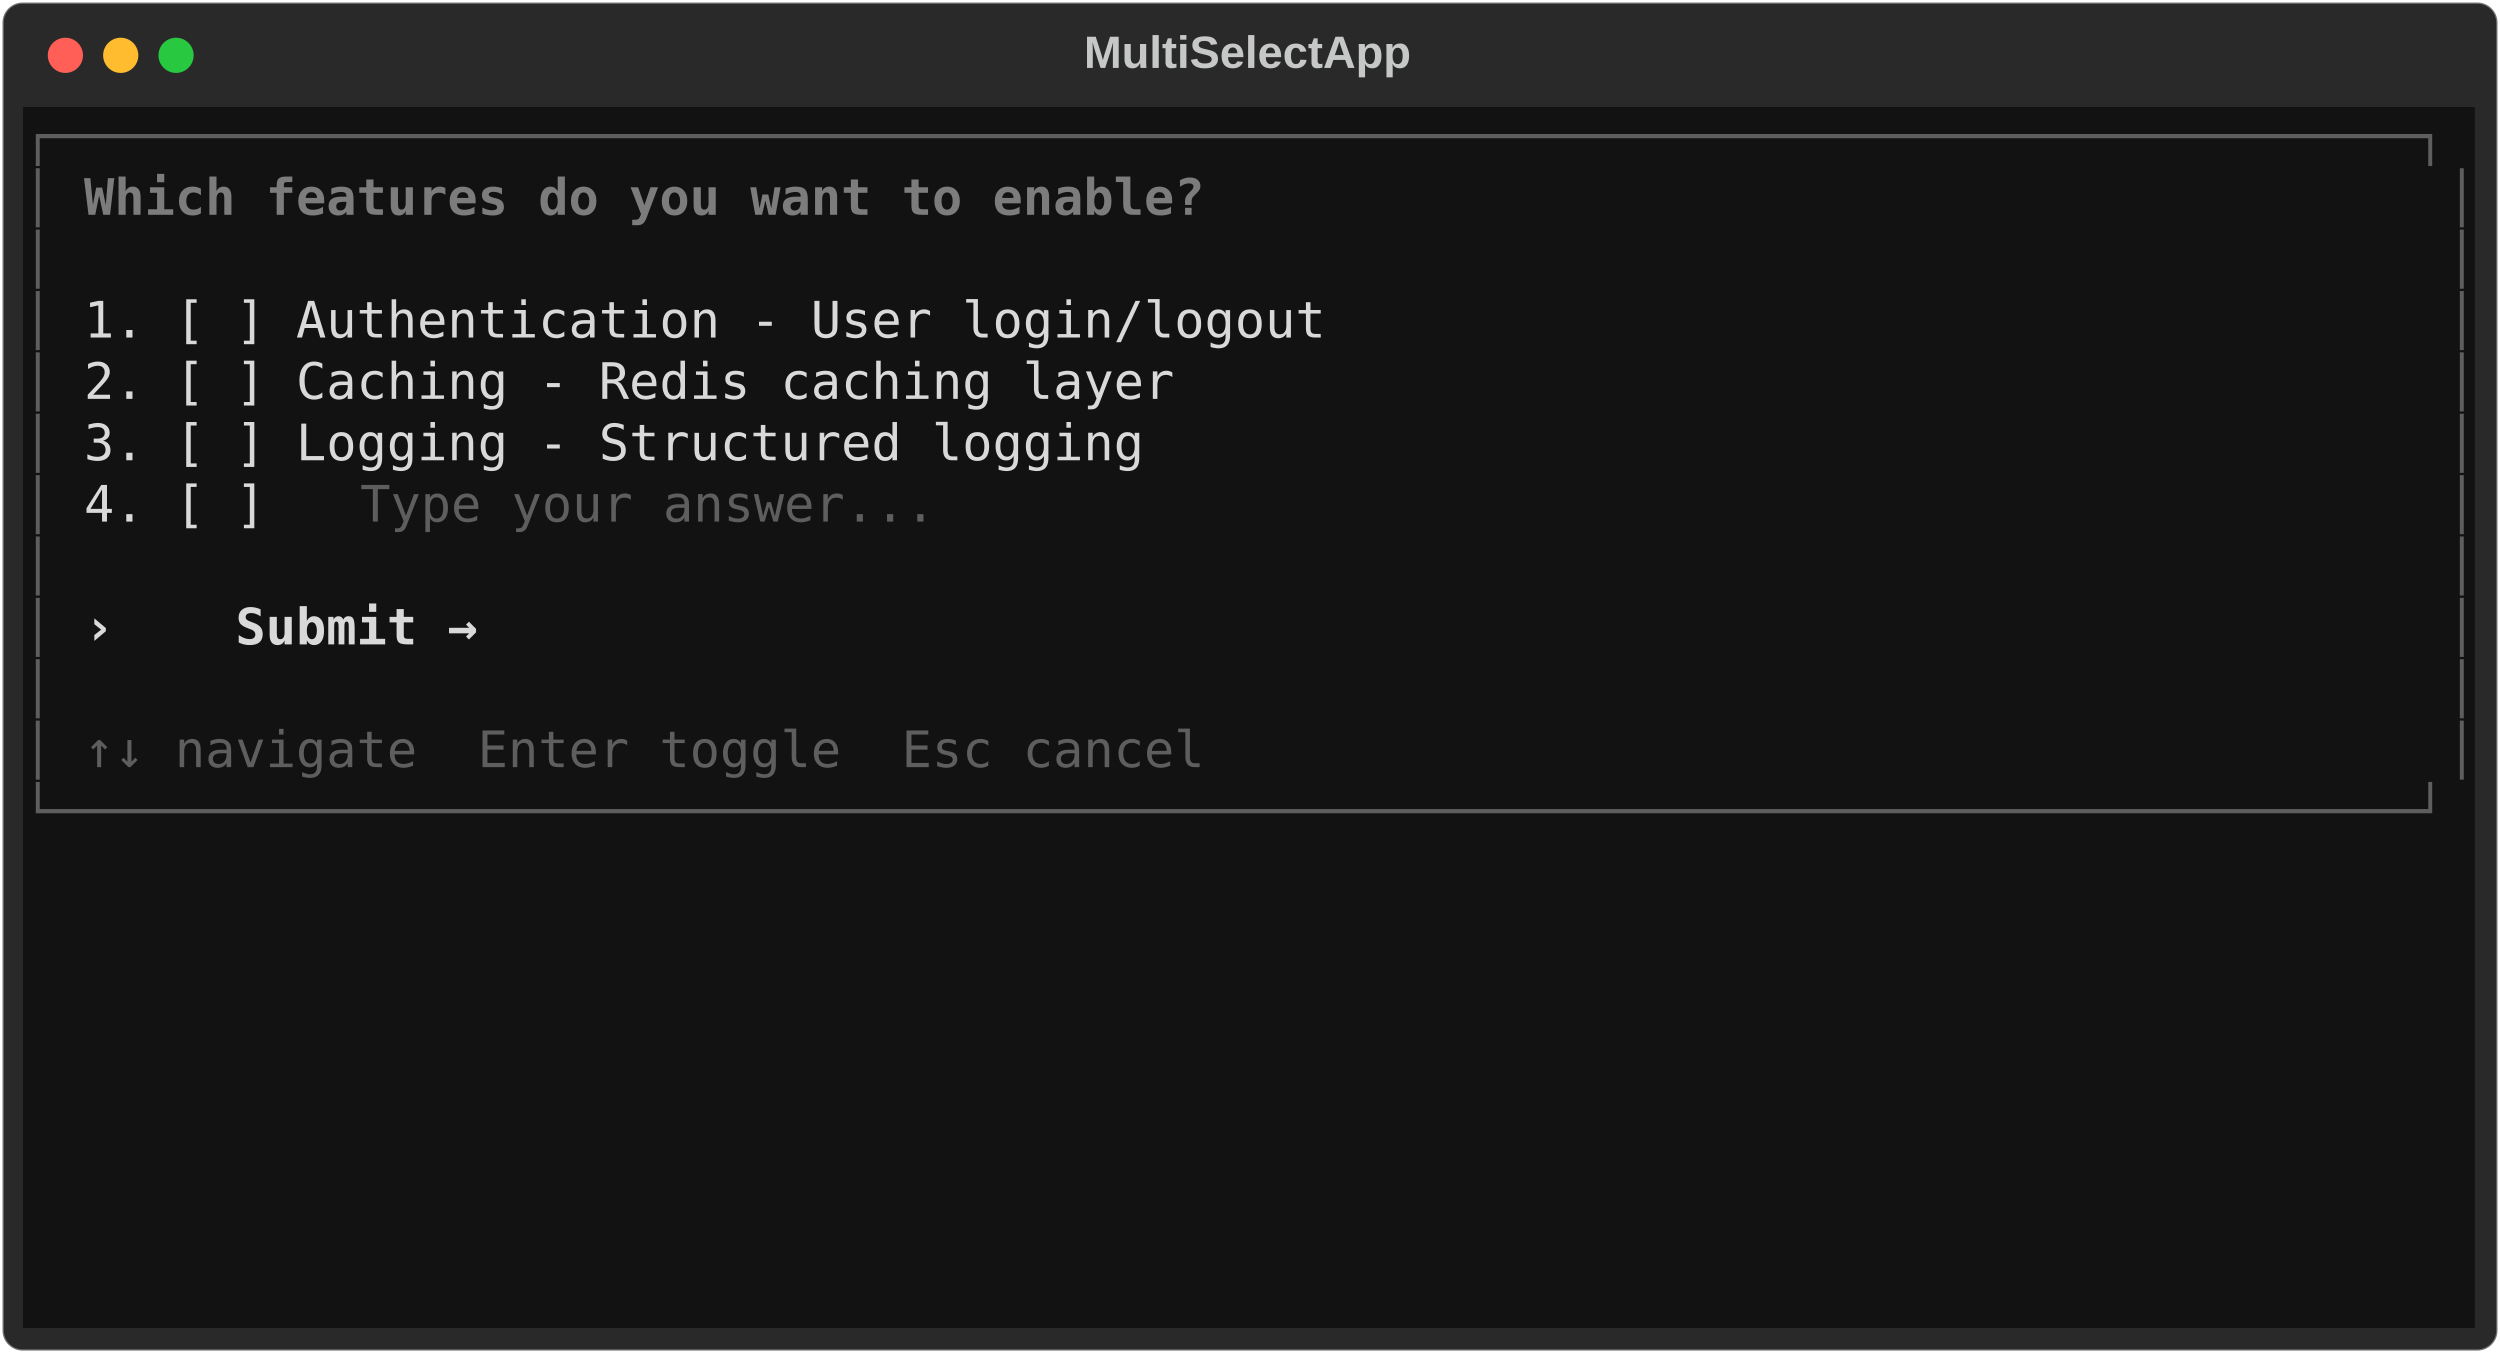
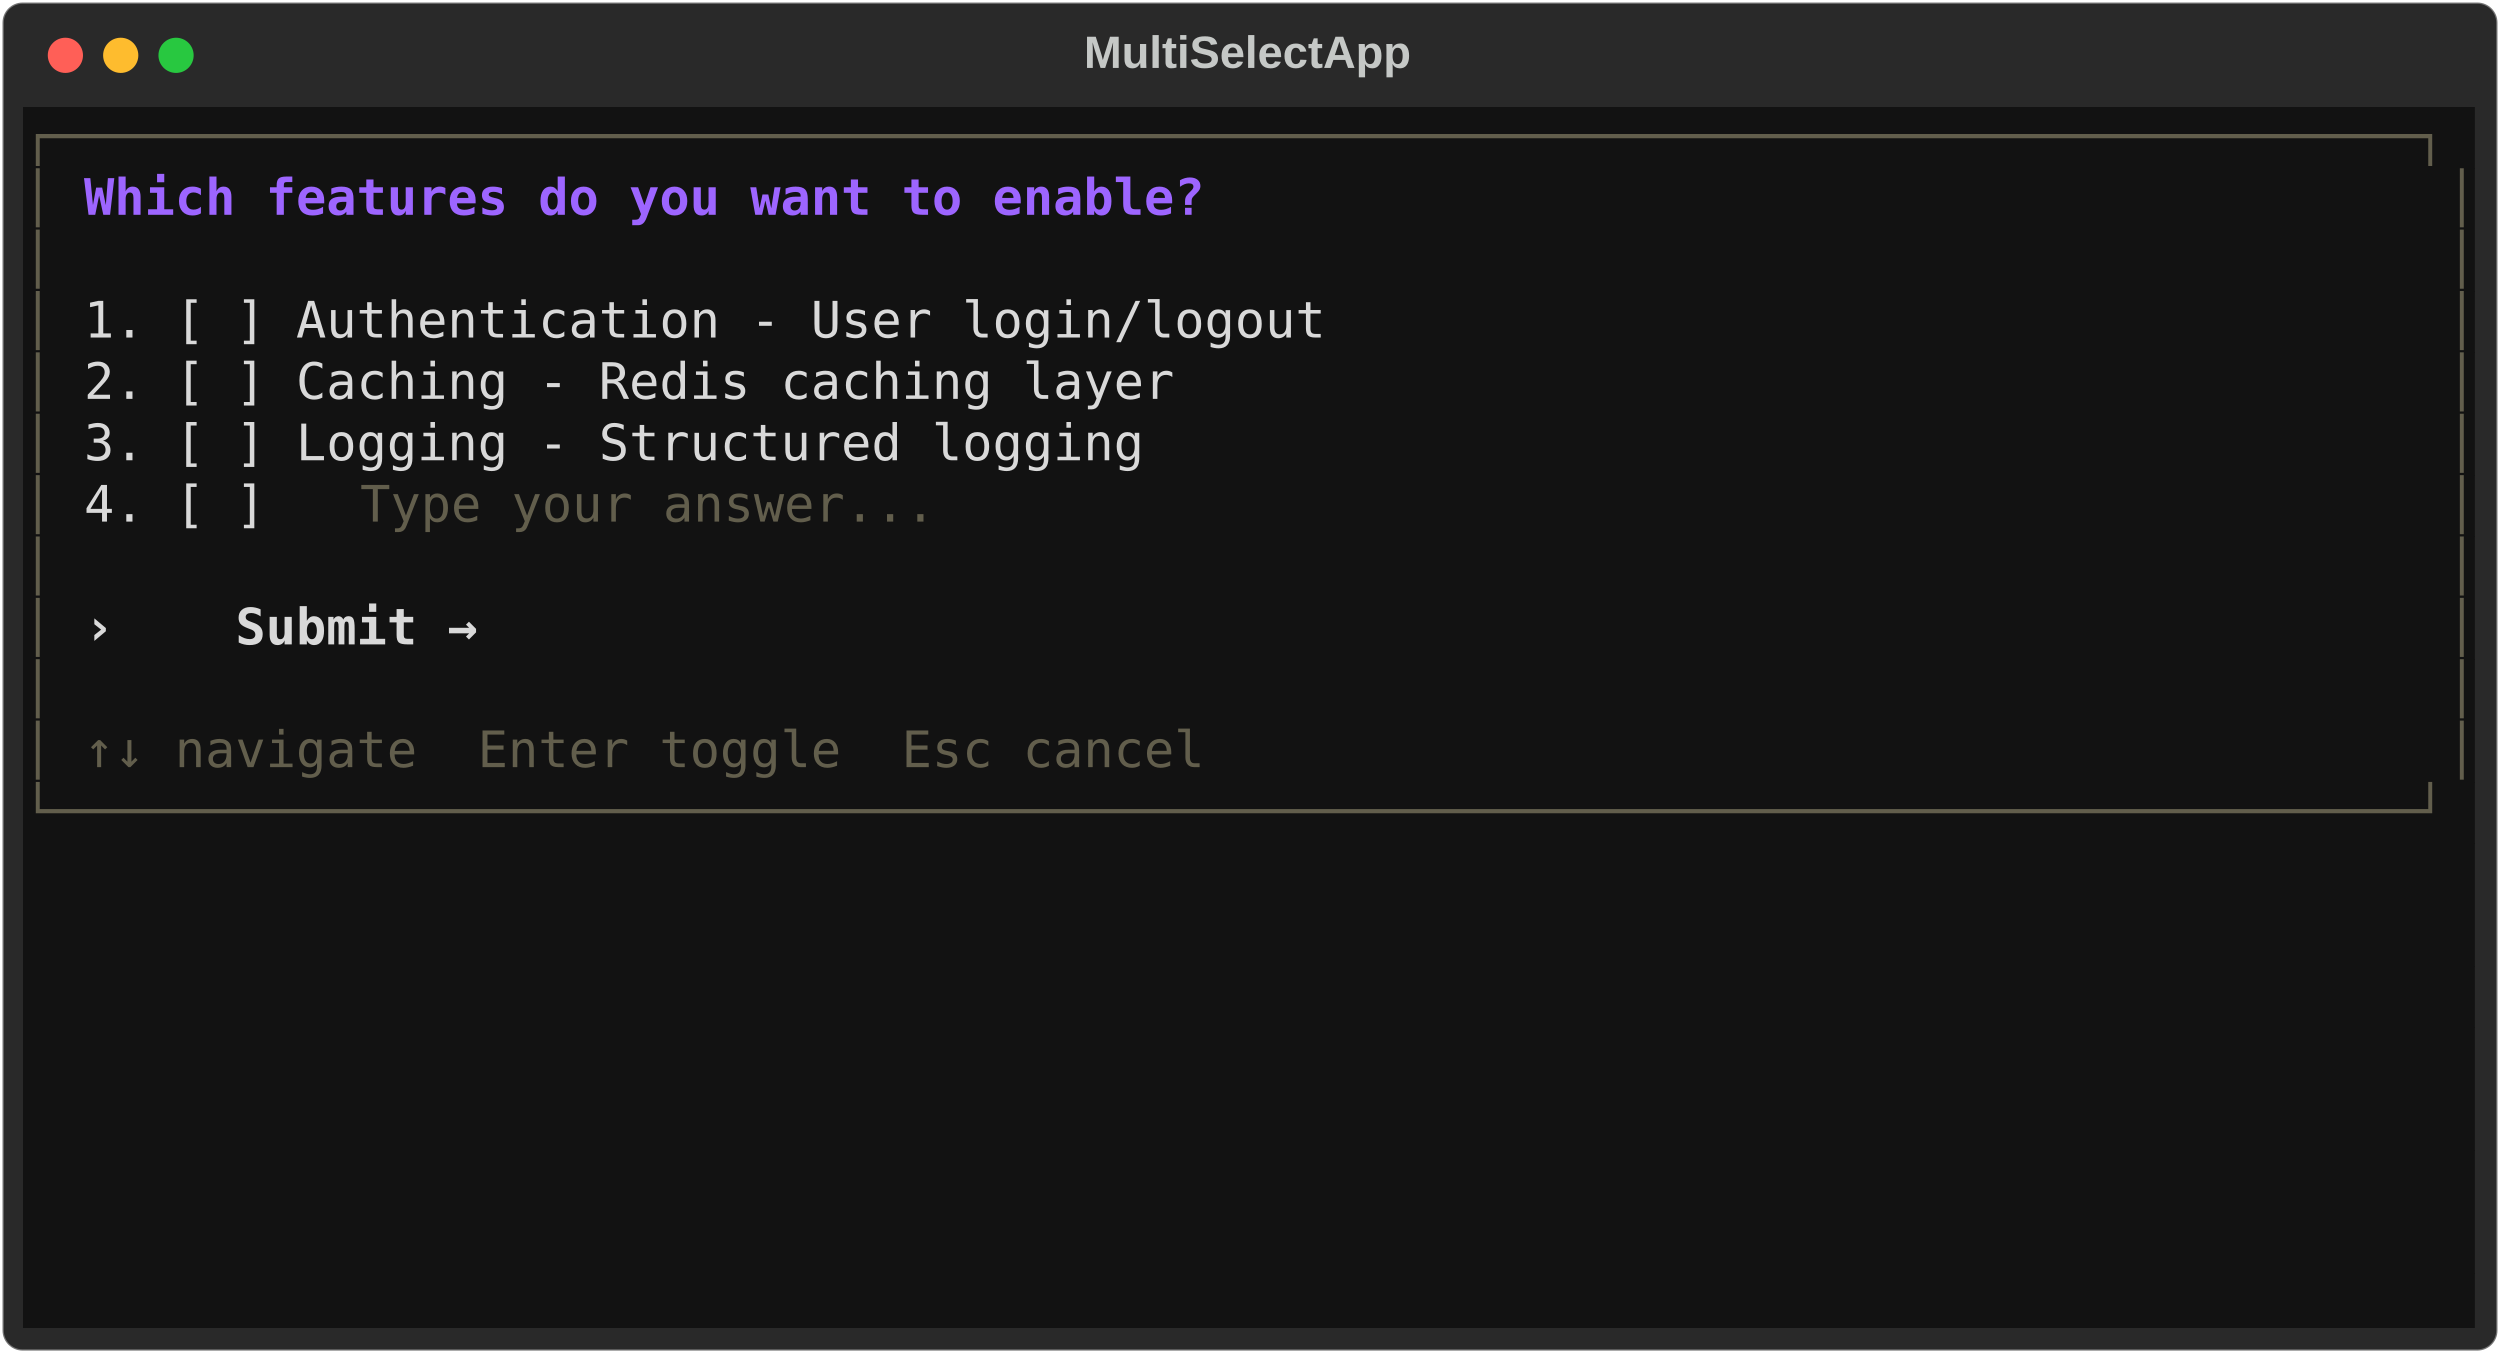
<svg xmlns="http://www.w3.org/2000/svg" class="rich-terminal" viewBox="0 0 994 538.0">
  <style>

    @font-face {
        font-family: "Fira Code";
        src: local("FiraCode-Regular"),
                url("https://cdnjs.cloudflare.com/ajax/libs/firacode/6.2.0/woff2/FiraCode-Regular.woff2") format("woff2"),
                url("https://cdnjs.cloudflare.com/ajax/libs/firacode/6.2.0/woff/FiraCode-Regular.woff") format("woff");
        font-style: normal;
        font-weight: 400;
    }
    @font-face {
        font-family: "Fira Code";
        src: local("FiraCode-Bold"),
                url("https://cdnjs.cloudflare.com/ajax/libs/firacode/6.2.0/woff2/FiraCode-Bold.woff2") format("woff2"),
                url("https://cdnjs.cloudflare.com/ajax/libs/firacode/6.2.0/woff/FiraCode-Bold.woff") format("woff");
        font-style: bold;
        font-weight: 700;
    }

    .terminal-matrix {
        font-family: Fira Code, monospace;
        font-size: 20px;
        line-height: 24.4px;
        font-variant-east-asian: full-width;
    }

    .terminal-title {
        font-size: 18px;
        font-weight: bold;
        font-family: arial;
    }

-     .terminal-r1 { fill: #5e5e5e }
+     .terminal-r1 { fill: #625e4c }
.terminal-r2 { fill: #c5c8c6 }
- .terminal-r3 { fill: #7c7c7c;font-weight: bold }
+ .terminal-r3 { fill: #9d65ff;font-weight: bold }
.terminal-r4 { fill: #d9d9d9 }
.terminal-r5 { fill: #d9d9d9;font-weight: bold }
    </style>
  <defs>
    <clipPath id="terminal-clip-terminal">
      <rect x="0" y="0" width="975.0" height="487.0" />
    </clipPath>
    <clipPath id="terminal-line-0">
      <rect x="0" y="1.5" width="976" height="24.65" />
    </clipPath>
    <clipPath id="terminal-line-1">
      <rect x="0" y="25.9" width="976" height="24.65" />
    </clipPath>
    <clipPath id="terminal-line-2">
      <rect x="0" y="50.3" width="976" height="24.65" />
    </clipPath>
    <clipPath id="terminal-line-3">
      <rect x="0" y="74.7" width="976" height="24.65" />
    </clipPath>
    <clipPath id="terminal-line-4">
      <rect x="0" y="99.1" width="976" height="24.65" />
    </clipPath>
    <clipPath id="terminal-line-5">
      <rect x="0" y="123.5" width="976" height="24.65" />
    </clipPath>
    <clipPath id="terminal-line-6">
      <rect x="0" y="147.9" width="976" height="24.65" />
    </clipPath>
    <clipPath id="terminal-line-7">
      <rect x="0" y="172.3" width="976" height="24.65" />
    </clipPath>
    <clipPath id="terminal-line-8">
      <rect x="0" y="196.7" width="976" height="24.65" />
    </clipPath>
    <clipPath id="terminal-line-9">
      <rect x="0" y="221.1" width="976" height="24.65" />
    </clipPath>
    <clipPath id="terminal-line-10">
      <rect x="0" y="245.5" width="976" height="24.65" />
    </clipPath>
    <clipPath id="terminal-line-11">
      <rect x="0" y="269.9" width="976" height="24.65" />
    </clipPath>
    <clipPath id="terminal-line-12">
      <rect x="0" y="294.3" width="976" height="24.65" />
    </clipPath>
    <clipPath id="terminal-line-13">
      <rect x="0" y="318.7" width="976" height="24.65" />
    </clipPath>
    <clipPath id="terminal-line-14">
      <rect x="0" y="343.1" width="976" height="24.65" />
    </clipPath>
    <clipPath id="terminal-line-15">
      <rect x="0" y="367.5" width="976" height="24.65" />
    </clipPath>
    <clipPath id="terminal-line-16">
      <rect x="0" y="391.9" width="976" height="24.65" />
    </clipPath>
    <clipPath id="terminal-line-17">
      <rect x="0" y="416.3" width="976" height="24.65" />
    </clipPath>
    <clipPath id="terminal-line-18">
      <rect x="0" y="440.7" width="976" height="24.65" />
    </clipPath>
  </defs>
  <rect fill="#292929" stroke="rgba(255,255,255,0.35)" stroke-width="1" x="1" y="1" width="992" height="536" rx="8" />
  <text class="terminal-title" fill="#c5c8c6" text-anchor="middle" x="496" y="27">MultiSelectApp</text>
  <g transform="translate(26,22)">
    <circle cx="0" cy="0" r="7" fill="#ff5f57" />
    <circle cx="22" cy="0" r="7" fill="#febc2e" />
    <circle cx="44" cy="0" r="7" fill="#28c840" />
  </g>
  <g transform="translate(9, 41)" clip-path="url(#terminal-clip-terminal)">
    <rect fill="#121212" x="0" y="1.5" width="976" height="24.65" shape-rendering="crispEdges" />
    <rect fill="#121212" x="0" y="25.9" width="12.2" height="24.65" shape-rendering="crispEdges" />
    <rect fill="#121212" x="12.2" y="25.9" width="12.2" height="24.65" shape-rendering="crispEdges" />
    <rect fill="#121212" x="24.4" y="25.9" width="451.4" height="24.65" shape-rendering="crispEdges" />
    <rect fill="#121212" x="475.8" y="25.9" width="488" height="24.65" shape-rendering="crispEdges" />
    <rect fill="#121212" x="963.8" y="25.9" width="12.2" height="24.65" shape-rendering="crispEdges" />
    <rect fill="#121212" x="0" y="50.3" width="12.2" height="24.65" shape-rendering="crispEdges" />
    <rect fill="#121212" x="12.2" y="50.3" width="951.6" height="24.65" shape-rendering="crispEdges" />
    <rect fill="#121212" x="963.8" y="50.3" width="12.2" height="24.65" shape-rendering="crispEdges" />
    <rect fill="#121212" x="0" y="74.7" width="12.2" height="24.65" shape-rendering="crispEdges" />
    <rect fill="#121212" x="12.2" y="74.7" width="12.2" height="24.65" shape-rendering="crispEdges" />
    <rect fill="#121212" x="24.4" y="74.7" width="524.6" height="24.65" shape-rendering="crispEdges" />
    <rect fill="#121212" x="549" y="74.7" width="414.8" height="24.65" shape-rendering="crispEdges" />
    <rect fill="#121212" x="963.8" y="74.7" width="12.2" height="24.65" shape-rendering="crispEdges" />
    <rect fill="#121212" x="0" y="99.1" width="12.2" height="24.65" shape-rendering="crispEdges" />
    <rect fill="#121212" x="12.2" y="99.1" width="12.2" height="24.65" shape-rendering="crispEdges" />
    <rect fill="#121212" x="24.4" y="99.1" width="463.6" height="24.65" shape-rendering="crispEdges" />
    <rect fill="#121212" x="488" y="99.1" width="475.8" height="24.65" shape-rendering="crispEdges" />
    <rect fill="#121212" x="963.8" y="99.1" width="12.2" height="24.65" shape-rendering="crispEdges" />
    <rect fill="#121212" x="0" y="123.5" width="12.2" height="24.65" shape-rendering="crispEdges" />
    <rect fill="#121212" x="12.2" y="123.5" width="12.2" height="24.65" shape-rendering="crispEdges" />
    <rect fill="#121212" x="24.4" y="123.5" width="451.4" height="24.65" shape-rendering="crispEdges" />
    <rect fill="#121212" x="475.8" y="123.5" width="488" height="24.65" shape-rendering="crispEdges" />
    <rect fill="#121212" x="963.8" y="123.5" width="12.2" height="24.65" shape-rendering="crispEdges" />
    <rect fill="#121212" x="0" y="147.9" width="12.2" height="24.65" shape-rendering="crispEdges" />
    <rect fill="#121212" x="12.2" y="147.9" width="12.2" height="24.65" shape-rendering="crispEdges" />
    <rect fill="#121212" x="24.4" y="147.9" width="109.8" height="24.65" shape-rendering="crispEdges" />
    <rect fill="#121212" x="134.2" y="147.9" width="231.8" height="24.65" shape-rendering="crispEdges" />
    <rect fill="#121212" x="366" y="147.9" width="597.8" height="24.65" shape-rendering="crispEdges" />
    <rect fill="#121212" x="963.8" y="147.9" width="12.2" height="24.65" shape-rendering="crispEdges" />
    <rect fill="#121212" x="0" y="172.3" width="12.2" height="24.65" shape-rendering="crispEdges" />
    <rect fill="#121212" x="12.2" y="172.3" width="951.6" height="24.65" shape-rendering="crispEdges" />
    <rect fill="#121212" x="963.8" y="172.3" width="12.2" height="24.65" shape-rendering="crispEdges" />
    <rect fill="#121212" x="0" y="196.7" width="12.2" height="24.65" shape-rendering="crispEdges" />
    <rect fill="#121212" x="12.2" y="196.7" width="12.2" height="24.65" shape-rendering="crispEdges" />
    <rect fill="#121212" x="24.4" y="196.7" width="158.6" height="24.65" shape-rendering="crispEdges" />
    <rect fill="#121212" x="183" y="196.7" width="780.8" height="24.65" shape-rendering="crispEdges" />
    <rect fill="#121212" x="963.8" y="196.7" width="12.2" height="24.65" shape-rendering="crispEdges" />
    <rect fill="#121212" x="0" y="221.1" width="12.2" height="24.65" shape-rendering="crispEdges" />
    <rect fill="#121212" x="12.2" y="221.1" width="951.6" height="24.65" shape-rendering="crispEdges" />
    <rect fill="#121212" x="963.8" y="221.1" width="12.2" height="24.65" shape-rendering="crispEdges" />
    <rect fill="#121212" x="0" y="245.5" width="12.2" height="24.65" shape-rendering="crispEdges" />
    <rect fill="#121212" x="12.2" y="245.5" width="12.2" height="24.65" shape-rendering="crispEdges" />
    <rect fill="#121212" x="24.4" y="245.5" width="451.4" height="24.65" shape-rendering="crispEdges" />
    <rect fill="#121212" x="475.8" y="245.5" width="488" height="24.65" shape-rendering="crispEdges" />
    <rect fill="#121212" x="963.8" y="245.5" width="12.2" height="24.65" shape-rendering="crispEdges" />
    <rect fill="#121212" x="0" y="269.9" width="976" height="24.65" shape-rendering="crispEdges" />
    <rect fill="#121212" x="0" y="294.3" width="976" height="24.65" shape-rendering="crispEdges" />
    <rect fill="#121212" x="0" y="318.7" width="976" height="24.65" shape-rendering="crispEdges" />
    <rect fill="#121212" x="0" y="343.1" width="976" height="24.65" shape-rendering="crispEdges" />
    <rect fill="#121212" x="0" y="367.5" width="976" height="24.65" shape-rendering="crispEdges" />
    <rect fill="#121212" x="0" y="391.9" width="976" height="24.65" shape-rendering="crispEdges" />
    <rect fill="#121212" x="0" y="416.3" width="976" height="24.65" shape-rendering="crispEdges" />
    <rect fill="#121212" x="0" y="440.7" width="976" height="24.65" shape-rendering="crispEdges" />
    <rect fill="#121212" x="0" y="465.1" width="976" height="24.65" shape-rendering="crispEdges" />
    <g class="terminal-matrix">
      <text class="terminal-r1" x="0" y="20" textLength="976" clip-path="url(#terminal-line-0)">┌──────────────────────────────────────────────────────────────────────────────┐</text>
      <text class="terminal-r2" x="976" y="20" textLength="12.2" clip-path="url(#terminal-line-0)">
</text>
      <text class="terminal-r1" x="0" y="44.4" textLength="12.2" clip-path="url(#terminal-line-1)">│</text>
      <text class="terminal-r3" x="24.4" y="44.4" textLength="451.4" clip-path="url(#terminal-line-1)">Which features do you want to enable?</text>
      <text class="terminal-r1" x="963.8" y="44.4" textLength="12.2" clip-path="url(#terminal-line-1)">│</text>
      <text class="terminal-r2" x="976" y="44.4" textLength="12.2" clip-path="url(#terminal-line-1)">
</text>
      <text class="terminal-r1" x="0" y="68.8" textLength="12.2" clip-path="url(#terminal-line-2)">│</text>
      <text class="terminal-r1" x="963.8" y="68.8" textLength="12.2" clip-path="url(#terminal-line-2)">│</text>
      <text class="terminal-r2" x="976" y="68.8" textLength="12.2" clip-path="url(#terminal-line-2)">
</text>
      <text class="terminal-r1" x="0" y="93.2" textLength="12.2" clip-path="url(#terminal-line-3)">│</text>
      <text class="terminal-r4" x="24.4" y="93.2" textLength="524.6" clip-path="url(#terminal-line-3)">  1. [ ] Authentication - User login/logout</text>
      <text class="terminal-r1" x="963.8" y="93.2" textLength="12.2" clip-path="url(#terminal-line-3)">│</text>
      <text class="terminal-r2" x="976" y="93.2" textLength="12.2" clip-path="url(#terminal-line-3)">
</text>
      <text class="terminal-r1" x="0" y="117.6" textLength="12.2" clip-path="url(#terminal-line-4)">│</text>
      <text class="terminal-r4" x="24.4" y="117.6" textLength="463.6" clip-path="url(#terminal-line-4)">  2. [ ] Caching - Redis caching layer</text>
      <text class="terminal-r1" x="963.8" y="117.6" textLength="12.2" clip-path="url(#terminal-line-4)">│</text>
      <text class="terminal-r2" x="976" y="117.6" textLength="12.2" clip-path="url(#terminal-line-4)">
</text>
      <text class="terminal-r1" x="0" y="142" textLength="12.2" clip-path="url(#terminal-line-5)">│</text>
      <text class="terminal-r4" x="24.4" y="142" textLength="451.4" clip-path="url(#terminal-line-5)">  3. [ ] Logging - Structured logging</text>
      <text class="terminal-r1" x="963.8" y="142" textLength="12.2" clip-path="url(#terminal-line-5)">│</text>
      <text class="terminal-r2" x="976" y="142" textLength="12.2" clip-path="url(#terminal-line-5)">
</text>
      <text class="terminal-r1" x="0" y="166.4" textLength="12.2" clip-path="url(#terminal-line-6)">│</text>
      <text class="terminal-r4" x="24.4" y="166.4" textLength="109.8" clip-path="url(#terminal-line-6)">  4. [ ] </text>
      <text class="terminal-r1" x="134.2" y="166.4" textLength="231.8" clip-path="url(#terminal-line-6)">Type your answer...</text>
      <text class="terminal-r1" x="963.8" y="166.4" textLength="12.2" clip-path="url(#terminal-line-6)">│</text>
      <text class="terminal-r2" x="976" y="166.4" textLength="12.2" clip-path="url(#terminal-line-6)">
</text>
      <text class="terminal-r1" x="0" y="190.8" textLength="12.2" clip-path="url(#terminal-line-7)">│</text>
      <text class="terminal-r1" x="963.8" y="190.8" textLength="12.2" clip-path="url(#terminal-line-7)">│</text>
      <text class="terminal-r2" x="976" y="190.8" textLength="12.2" clip-path="url(#terminal-line-7)">
</text>
      <text class="terminal-r1" x="0" y="215.2" textLength="12.2" clip-path="url(#terminal-line-8)">│</text>
      <text class="terminal-r5" x="24.4" y="215.2" textLength="158.6" clip-path="url(#terminal-line-8)">›    Submit →</text>
      <text class="terminal-r1" x="963.8" y="215.2" textLength="12.2" clip-path="url(#terminal-line-8)">│</text>
      <text class="terminal-r2" x="976" y="215.2" textLength="12.2" clip-path="url(#terminal-line-8)">
</text>
      <text class="terminal-r1" x="0" y="239.6" textLength="12.2" clip-path="url(#terminal-line-9)">│</text>
      <text class="terminal-r1" x="963.8" y="239.6" textLength="12.2" clip-path="url(#terminal-line-9)">│</text>
      <text class="terminal-r2" x="976" y="239.6" textLength="12.2" clip-path="url(#terminal-line-9)">
</text>
      <text class="terminal-r1" x="0" y="264" textLength="12.2" clip-path="url(#terminal-line-10)">│</text>
      <text class="terminal-r1" x="24.4" y="264" textLength="451.4" clip-path="url(#terminal-line-10)">↑↓ navigate  Enter toggle  Esc cancel</text>
      <text class="terminal-r1" x="963.8" y="264" textLength="12.2" clip-path="url(#terminal-line-10)">│</text>
      <text class="terminal-r2" x="976" y="264" textLength="12.2" clip-path="url(#terminal-line-10)">
</text>
      <text class="terminal-r1" x="0" y="288.4" textLength="976" clip-path="url(#terminal-line-11)">└──────────────────────────────────────────────────────────────────────────────┘</text>
      <text class="terminal-r2" x="976" y="288.4" textLength="12.2" clip-path="url(#terminal-line-11)">
</text>
      <text class="terminal-r2" x="976" y="312.8" textLength="12.2" clip-path="url(#terminal-line-12)">
</text>
      <text class="terminal-r2" x="976" y="337.2" textLength="12.2" clip-path="url(#terminal-line-13)">
</text>
      <text class="terminal-r2" x="976" y="361.6" textLength="12.2" clip-path="url(#terminal-line-14)">
</text>
      <text class="terminal-r2" x="976" y="386" textLength="12.2" clip-path="url(#terminal-line-15)">
</text>
      <text class="terminal-r2" x="976" y="410.4" textLength="12.2" clip-path="url(#terminal-line-16)">
</text>
      <text class="terminal-r2" x="976" y="434.8" textLength="12.2" clip-path="url(#terminal-line-17)">
</text>
      <text class="terminal-r2" x="976" y="459.2" textLength="12.2" clip-path="url(#terminal-line-18)">
</text>
    </g>
  </g>
</svg>
